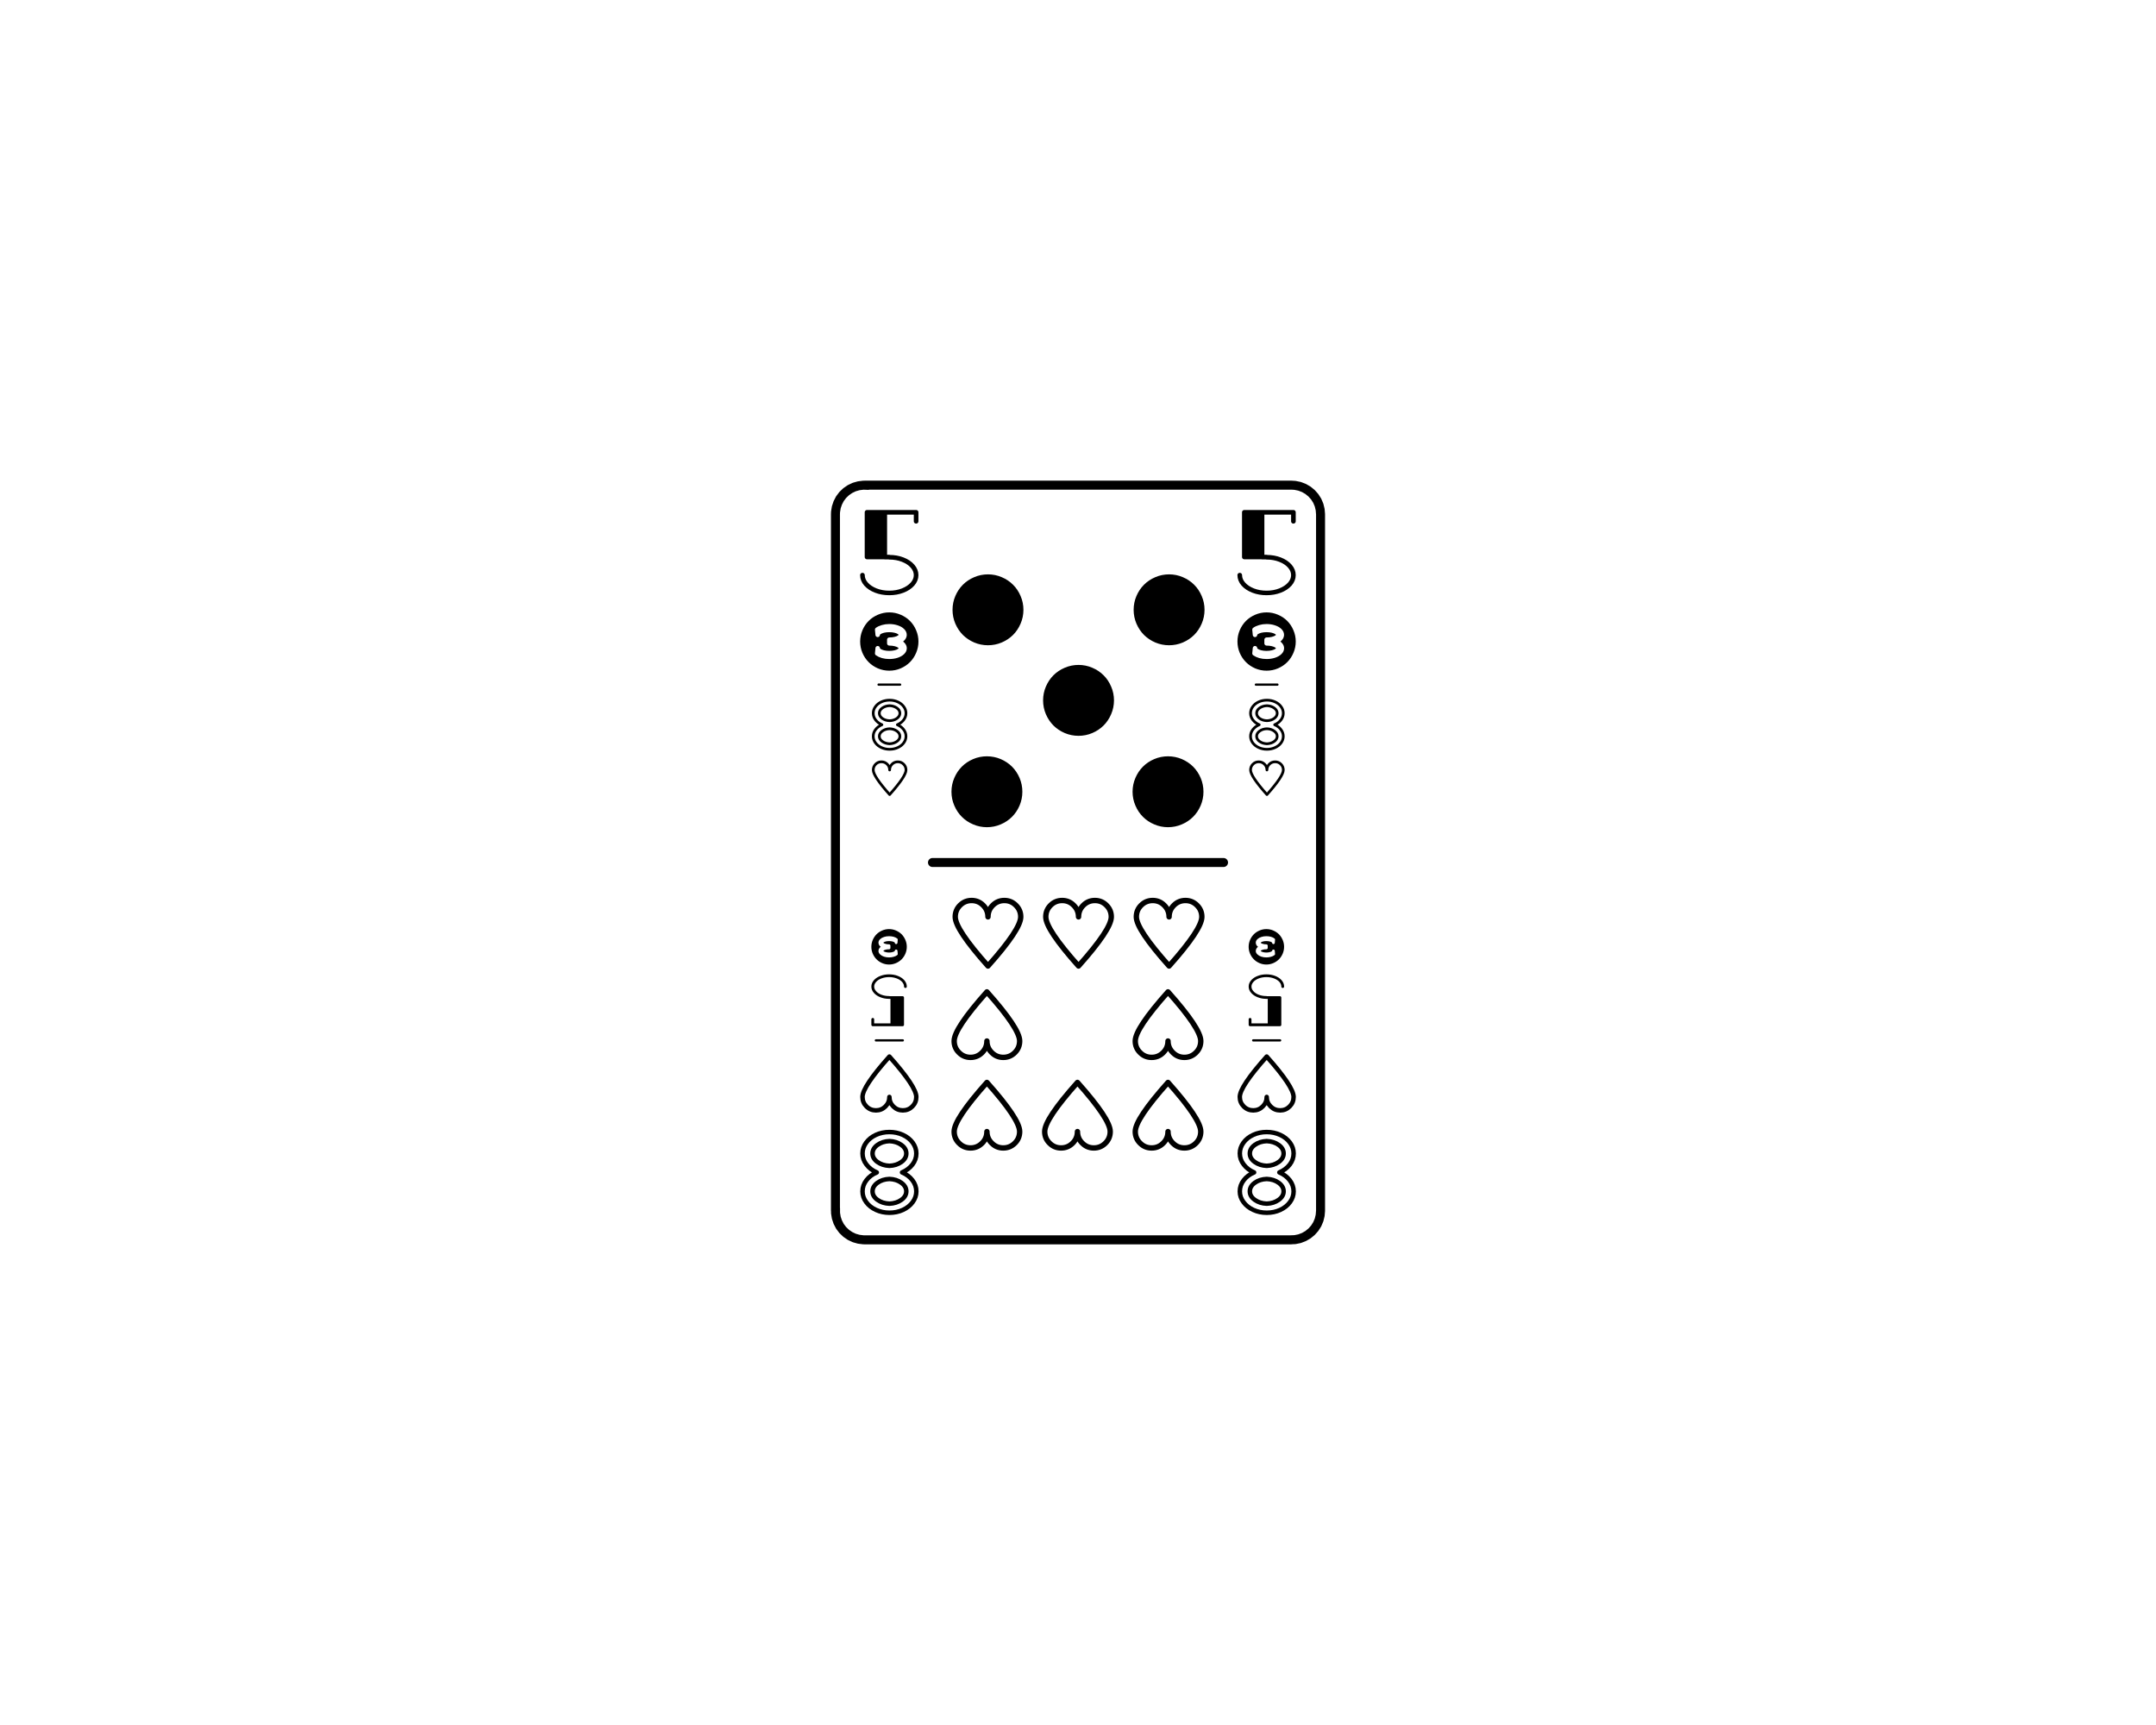
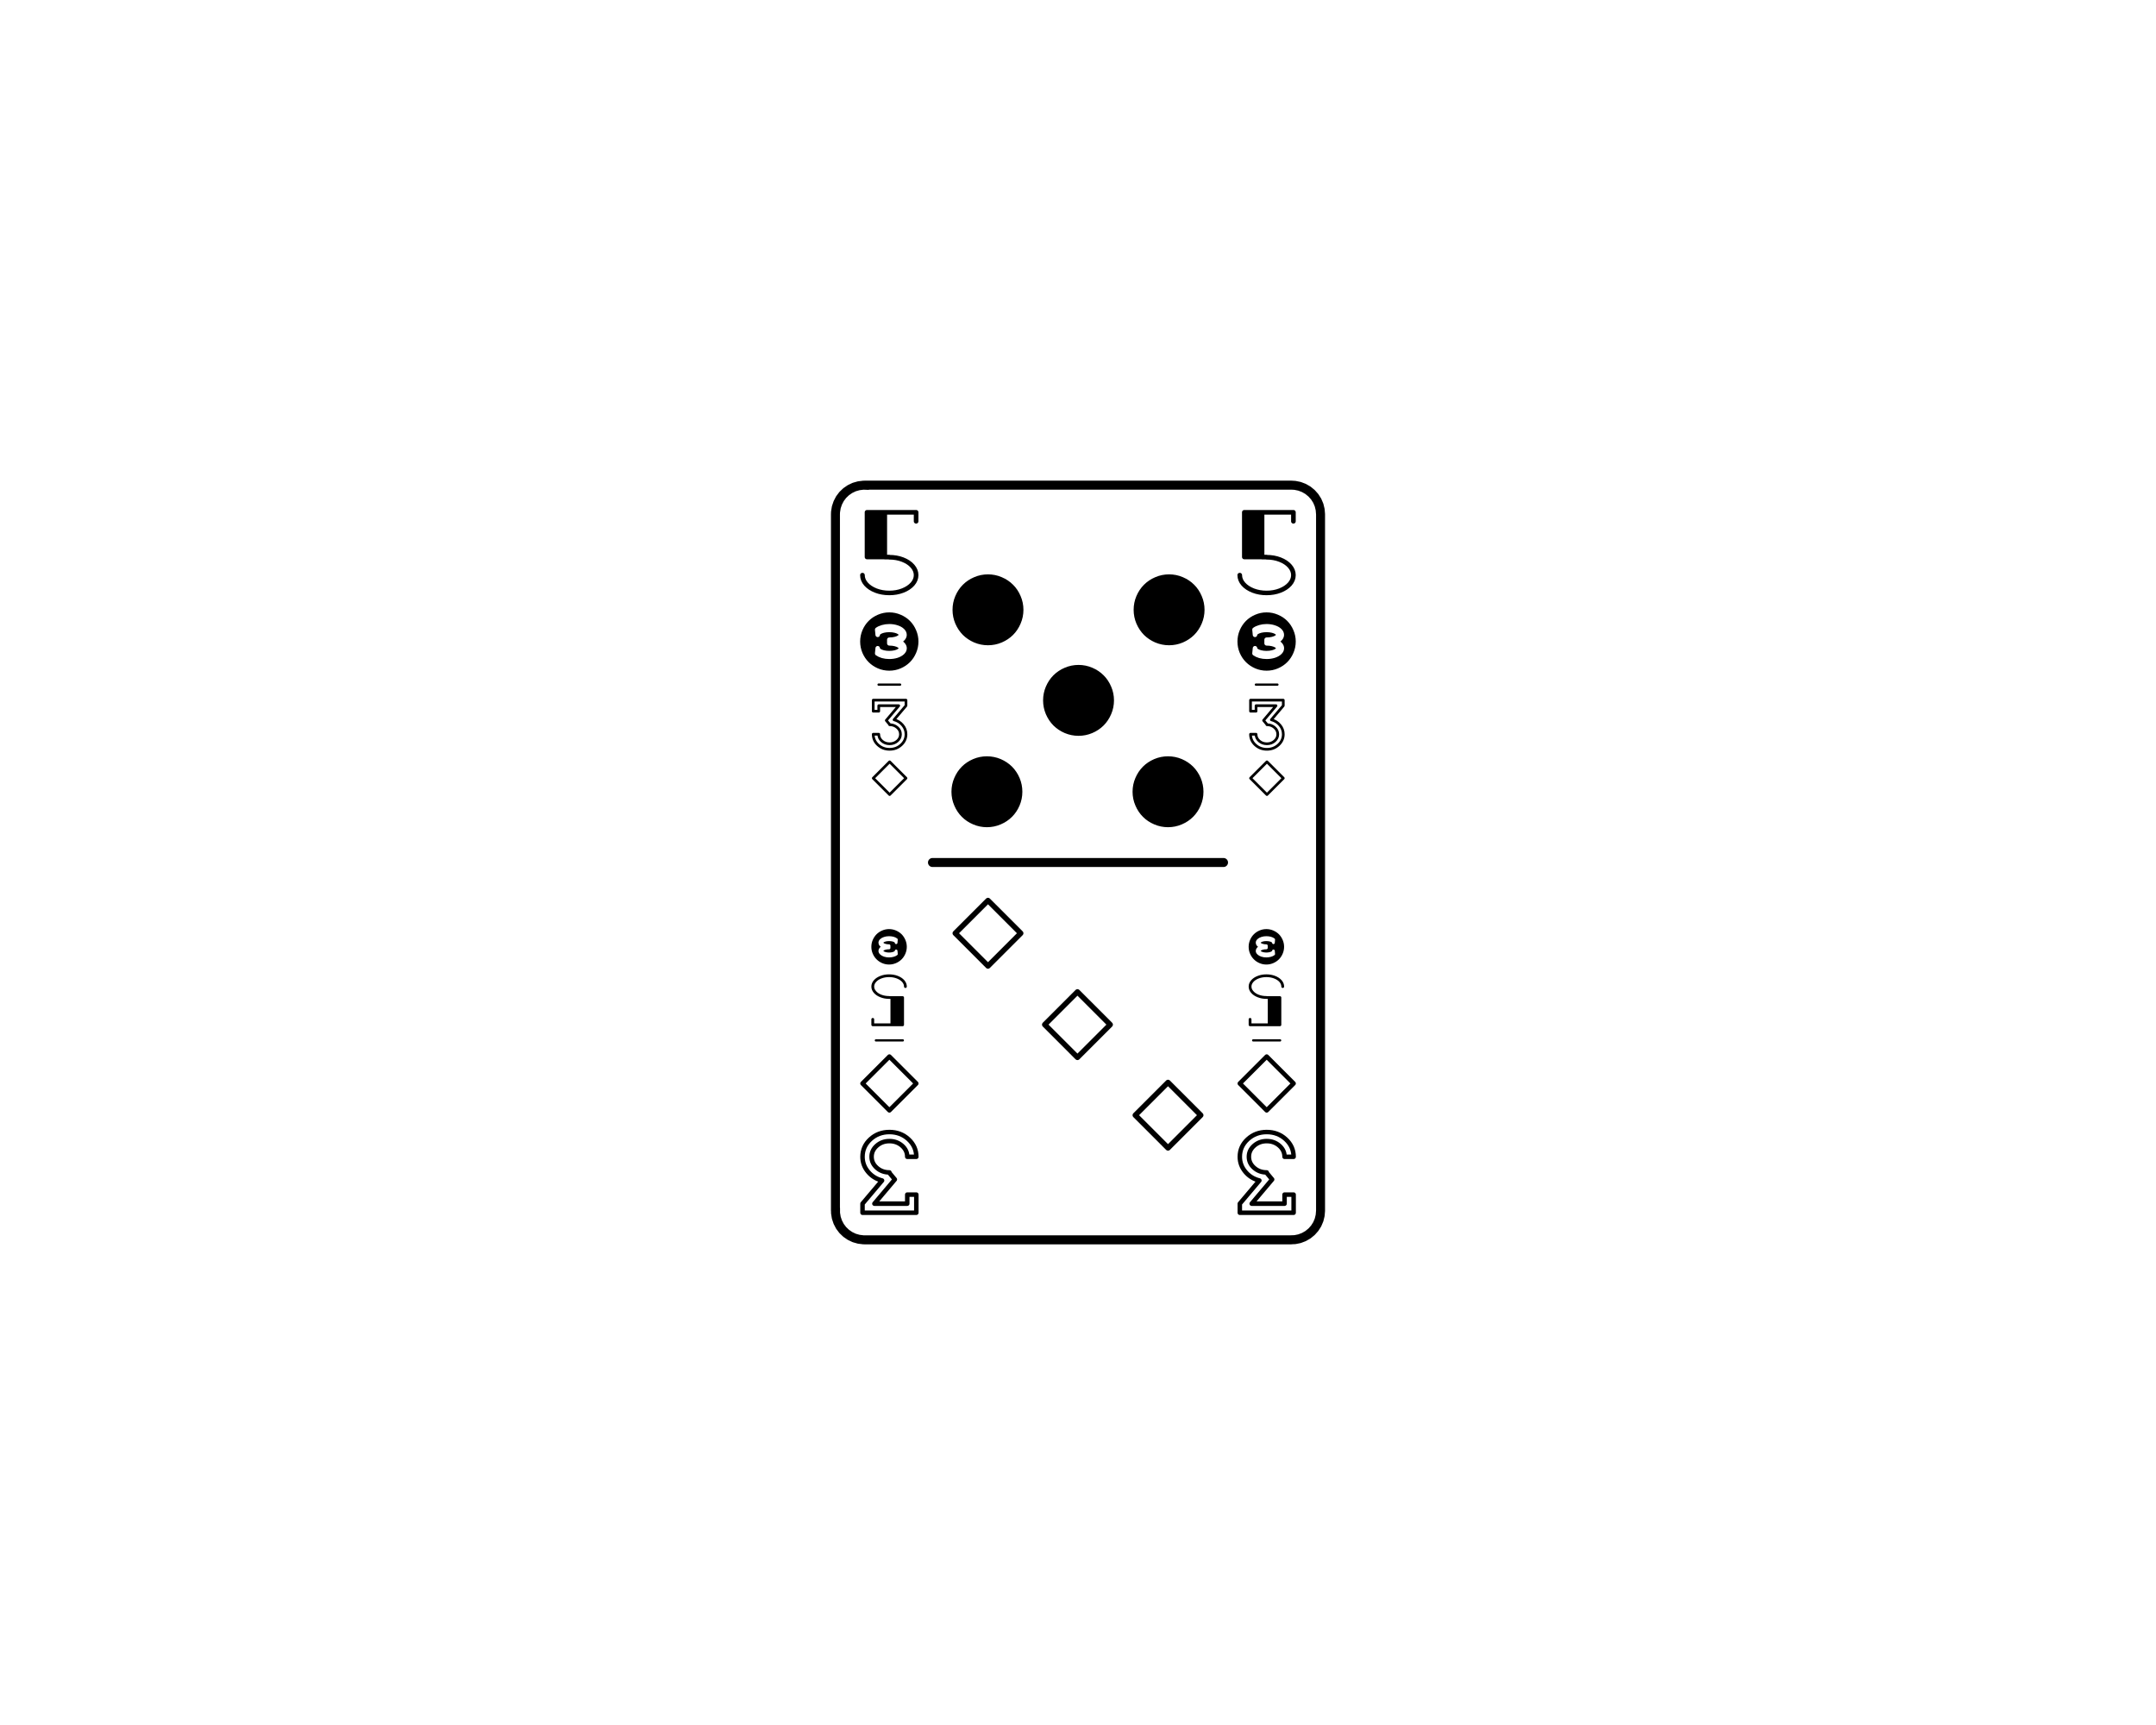
<svg xmlns="http://www.w3.org/2000/svg" width="720.00pt" height="576.00pt" viewBox="0 0 720.00 576.00">
  <g class="svglite">
    <defs>
      <style type="text/css">
    .svglite line, .svglite polyline, .svglite polygon, .svglite path, .svglite rect, .svglite circle {
      fill: none;
      stroke: #000000;
      stroke-linecap: round;
      stroke-linejoin: round;
      stroke-miterlimit: 10.00;
    }
    .svglite text {
      white-space: pre;
    }
    .svglite g.glyphgroup path {
      fill: inherit;
      stroke: none;
    }
  </style>
    </defs>
    <rect width="100%" height="100%" style="stroke: none; fill: #FFFFFF;" />
    <defs>
      <clipPath id="cpMC4wMHw3MjAuMDB8MC4wMHw1NzYuMDA=">
        <rect x="0.00" y="0.00" width="720.00" height="576.00" />
      </clipPath>
    </defs>
    <g clip-path="url(#cpMC4wMHw3MjAuMDB8MC4wMHw1NzYuMDA=)">
      <polygon points="288.72,414.00 431.28,414.00 430.89,413.99 432.45,413.93 433.98,413.62 435.45,413.06 436.80,412.28 438.01,411.29 439.05,410.12 439.89,408.80 440.50,407.36 440.87,405.84 441.00,404.28 441.00,404.28 441.00,171.72 441.00,171.72 440.87,170.16 440.50,168.64 439.89,167.20 439.05,165.88 438.01,164.71 436.80,163.72 435.45,162.94 433.98,162.38 432.45,162.07 431.28,162.00 288.72,162.00 289.89,162.07 288.33,162.01 286.78,162.20 285.27,162.63 283.86,163.30 282.57,164.19 281.44,165.27 280.50,166.52 279.78,167.91 279.28,169.39 279.03,170.94 279.00,171.72 279.00,404.28 279.03,403.50 279.03,405.06 279.28,406.61 279.78,408.09 280.50,409.48 281.44,410.73 282.57,411.81 283.86,412.70 285.27,413.37 286.78,413.80 288.33,413.99 " style="stroke-width: 0.75; stroke: none; fill: #FFFFFF;" />
      <polygon points="432.00,171.00 432.00,405.00 288.00,405.00 288.00,171.00 432.00,171.00 " style="stroke-width: 0.75; stroke: none; fill: #FFFFFF;" />
      <polygon points="432.00,171.00 432.00,405.00 288.00,405.00 288.00,171.00 432.00,171.00 " style="stroke-width: 0.75; stroke: none;" />
      <polyline points="408.60,288.00 311.40,288.00 " style="stroke-width: 3.00;" />
-       <path d="M 360.18 306.154 Q 360.18 303.888 361.773 302.294 Q 363.383 300.685 365.648 300.685 Q 367.914 300.685 369.508 302.294 Q 371.117 303.888 371.117 306.154 Q 371.117 310.31 360.18 322.56 Q 349.242 310.31 349.242 306.154 Q 349.242 303.888 350.836 302.294 Q 352.445 300.685 354.711 300.685 Q 356.977 300.685 358.57 302.294 Q 360.18 303.888 360.18 306.154 " style="fill-rule: nonzero; fill: #FFFFFF; stroke-width: 1.80;" />
-       <path d="M 390.42 306.154 Q 390.42 303.888 392.013 302.294 Q 393.623 300.685 395.888 300.685 Q 398.154 300.685 399.748 302.294 Q 401.357 303.888 401.357 306.154 Q 401.357 310.31 390.42 322.56 Q 379.482 310.31 379.482 306.154 Q 379.482 303.888 381.076 302.294 Q 382.685 300.685 384.951 300.685 Q 387.217 300.685 388.81 302.294 Q 390.42 303.888 390.42 306.154 " style="fill-rule: nonzero; fill: #FFFFFF; stroke-width: 1.80;" />
-       <path d="M 329.94 306.154 Q 329.94 303.888 331.533 302.294 Q 333.143 300.685 335.408 300.685 Q 337.674 300.685 339.268 302.294 Q 340.877 303.888 340.877 306.154 Q 340.877 310.31 329.94 322.56 Q 319.002 310.31 319.002 306.154 Q 319.002 303.888 320.596 302.294 Q 322.205 300.685 324.471 300.685 Q 326.737 300.685 328.33 302.294 Q 329.94 303.888 329.94 306.154 " style="fill-rule: nonzero; fill: #FFFFFF; stroke-width: 1.80;" />
-       <path d="M 390.06 347.606 Q 390.06 349.872 388.467 351.466 Q 386.857 353.075 384.592 353.075 Q 382.326 353.075 380.732 351.466 Q 379.123 349.872 379.123 347.606 Q 379.123 343.45 390.06 331.2 Q 400.998 343.45 400.998 347.606 Q 400.998 349.872 399.404 351.466 Q 397.795 353.075 395.529 353.075 Q 393.263 353.075 391.67 351.466 Q 390.06 349.872 390.06 347.606 " style="fill-rule: nonzero; fill: #FFFFFF; stroke-width: 1.80;" />
-       <path d="M 329.58 347.606 Q 329.58 349.872 327.987 351.466 Q 326.377 353.075 324.112 353.075 Q 321.846 353.075 320.252 351.466 Q 318.643 349.872 318.643 347.606 Q 318.643 343.45 329.58 331.2 Q 340.518 343.45 340.518 347.606 Q 340.518 349.872 338.924 351.466 Q 337.315 353.075 335.049 353.075 Q 332.783 353.075 331.19 351.466 Q 329.58 349.872 329.58 347.606 " style="fill-rule: nonzero; fill: #FFFFFF; stroke-width: 1.80;" />
-       <path d="M 390.06 377.846 Q 390.06 380.112 388.467 381.706 Q 386.857 383.315 384.592 383.315 Q 382.326 383.315 380.732 381.706 Q 379.123 380.112 379.123 377.846 Q 379.123 373.69 390.06 361.44 Q 400.998 373.69 400.998 377.846 Q 400.998 380.112 399.404 381.706 Q 397.795 383.315 395.529 383.315 Q 393.263 383.315 391.67 381.706 Q 390.06 380.112 390.06 377.846 " style="fill-rule: nonzero; fill: #FFFFFF; stroke-width: 1.80;" />
-       <path d="M 329.58 377.846 Q 329.58 380.112 327.987 381.706 Q 326.377 383.315 324.112 383.315 Q 321.846 383.315 320.252 381.706 Q 318.643 380.112 318.643 377.846 Q 318.643 373.69 329.58 361.44 Q 340.518 373.69 340.518 377.846 Q 340.518 380.112 338.924 381.706 Q 337.315 383.315 335.049 383.315 Q 332.783 383.315 331.19 381.706 Q 329.58 380.112 329.58 377.846 " style="fill-rule: nonzero; fill: #FFFFFF; stroke-width: 1.80;" />
-       <path d="M 359.82 377.846 Q 359.82 380.112 358.227 381.706 Q 356.617 383.315 354.352 383.315 Q 352.086 383.315 350.492 381.706 Q 348.883 380.112 348.883 377.846 Q 348.883 373.69 359.82 361.44 Q 370.758 373.69 370.758 377.846 Q 370.758 380.112 369.164 381.706 Q 367.555 383.315 365.289 383.315 Q 363.023 383.315 361.43 381.706 Q 359.82 380.112 359.82 377.846 " style="fill-rule: nonzero; fill: #FFFFFF; stroke-width: 1.80;" />
+       <path d="M 390.06 383.315 L 379.123 372.377 L 390.06 361.44 L 400.998 372.377 L 390.06 383.315 " style="fill-rule: nonzero; fill: #FFFFFF; stroke-width: 1.80;" />
+       <path d="M 359.82 353.075 L 348.883 342.137 L 359.82 331.2 L 370.758 342.137 L 359.82 353.075 " style="fill-rule: nonzero; fill: #FFFFFF; stroke-width: 1.80;" />
+       <path d="M 329.94 300.685 L 340.877 311.623 L 329.94 322.56 L 319.002 311.623 L 329.94 300.685 " style="fill-rule: nonzero; fill: #FFFFFF; stroke-width: 1.80;" />
      <path d="M 325.33 254.299 Q 327.346 253.44 329.58 253.44 Q 331.815 253.44 333.846 254.299 Q 335.862 255.174 337.33 256.627 Q 338.783 258.096 339.658 260.112 Q 340.518 262.143 340.518 264.377 Q 340.518 266.612 339.658 268.627 Q 338.783 270.659 337.33 272.112 Q 335.862 273.581 333.846 274.44 Q 331.815 275.315 329.58 275.315 Q 327.346 275.315 325.33 274.44 Q 323.299 273.581 321.846 272.112 Q 320.377 270.659 319.518 268.627 Q 318.643 266.612 318.643 264.377 Q 318.643 262.143 319.518 260.112 Q 320.377 258.096 321.846 256.627 Q 323.299 255.174 325.33 254.299 " style="fill-rule: nonzero; fill: #000000; stroke-width: 1.80;" />
      <path d="M 385.81 254.299 Q 387.826 253.44 390.06 253.44 Q 392.295 253.44 394.326 254.299 Q 396.342 255.174 397.81 256.627 Q 399.263 258.096 400.138 260.112 Q 400.998 262.143 400.998 264.377 Q 400.998 266.612 400.138 268.627 Q 399.263 270.659 397.81 272.112 Q 396.342 273.581 394.326 274.44 Q 392.295 275.315 390.06 275.315 Q 387.826 275.315 385.81 274.44 Q 383.779 273.581 382.326 272.112 Q 380.857 270.659 379.998 268.627 Q 379.123 266.612 379.123 264.377 Q 379.123 262.143 379.998 260.112 Q 380.857 258.096 382.326 256.627 Q 383.779 255.174 385.81 254.299 " style="fill-rule: nonzero; fill: #000000; stroke-width: 1.80;" />
      <path d="M 334.19 213.701 Q 332.174 214.56 329.94 214.56 Q 327.705 214.56 325.674 213.701 Q 323.658 212.826 322.19 211.373 Q 320.737 209.904 319.862 207.888 Q 319.002 205.857 319.002 203.623 Q 319.002 201.388 319.862 199.373 Q 320.737 197.341 322.19 195.888 Q 323.658 194.419 325.674 193.56 Q 327.705 192.685 329.94 192.685 Q 332.174 192.685 334.19 193.56 Q 336.221 194.419 337.674 195.888 Q 339.143 197.341 340.002 199.373 Q 340.877 201.388 340.877 203.623 Q 340.877 205.857 340.002 207.888 Q 339.143 209.904 337.674 211.373 Q 336.221 212.826 334.19 213.701 " style="fill-rule: nonzero; fill: #000000; stroke-width: 1.80;" />
      <path d="M 394.67 213.701 Q 392.654 214.56 390.42 214.56 Q 388.185 214.56 386.154 213.701 Q 384.138 212.826 382.67 211.373 Q 381.217 209.904 380.342 207.888 Q 379.482 205.857 379.482 203.623 Q 379.482 201.388 380.342 199.373 Q 381.217 197.341 382.67 195.888 Q 384.138 194.419 386.154 193.56 Q 388.185 192.685 390.42 192.685 Q 392.654 192.685 394.67 193.56 Q 396.701 194.419 398.154 195.888 Q 399.623 197.341 400.482 199.373 Q 401.357 201.388 401.357 203.623 Q 401.357 205.857 400.482 207.888 Q 399.623 209.904 398.154 211.373 Q 396.701 212.826 394.67 213.701 " style="fill-rule: nonzero; fill: #000000; stroke-width: 1.80;" />
      <path d="M 364.43 243.941 Q 362.414 244.8 360.18 244.8 Q 357.945 244.8 355.914 243.941 Q 353.898 243.066 352.43 241.613 Q 350.977 240.144 350.102 238.128 Q 349.242 236.097 349.242 233.863 Q 349.242 231.628 350.102 229.613 Q 350.977 227.581 352.43 226.128 Q 353.898 224.659 355.914 223.8 Q 357.945 222.925 360.18 222.925 Q 362.414 222.925 364.43 223.8 Q 366.461 224.659 367.914 226.128 Q 369.383 227.581 370.242 229.613 Q 371.117 231.628 371.117 233.863 Q 371.117 236.097 370.242 238.128 Q 369.383 240.144 367.914 241.613 Q 366.461 243.066 364.43 243.941 " style="fill-rule: nonzero; fill: #000000; stroke-width: 1.80;" />
-       <path d="M 423.016 366.284 Q 423.016 368.144 421.703 369.456 Q 420.391 370.769 418.531 370.769 Q 416.656 370.769 415.344 369.456 Q 414.031 368.144 414.031 366.284 Q 414.031 362.863 423.016 352.8 Q 432 362.863 432 366.284 Q 432 368.144 430.688 369.456 Q 429.375 370.769 427.516 370.769 Q 425.641 370.769 424.328 369.456 Q 423.016 368.144 423.016 366.284 " style="fill-rule: nonzero; fill: #FFFFFF; stroke-width: 1.50;" />
-       <path d="M 423.023 381.031 Q 420.664 381.125 419.023 382.312 Q 417.383 383.5 417.383 385.156 Q 417.383 386.812 419.023 388 Q 420.664 389.188 423.023 389.281 Q 425.383 389.188 427.023 388 Q 428.664 386.812 428.664 385.156 Q 428.664 383.5 427.023 382.312 Q 425.383 381.125 423.023 381.031 Z M 423.023 393.672 Q 420.664 393.766 419.023 394.953 Q 417.383 396.156 417.383 397.797 Q 417.383 399.453 419.023 400.641 Q 420.664 401.828 423.023 401.922 Q 425.383 401.828 427.023 400.641 Q 428.664 399.453 428.664 397.797 Q 428.664 396.156 427.023 394.953 Q 425.383 393.766 423.023 393.672 Z M 427.242 391.484 Q 429.398 392.391 430.711 394.094 Q 432.008 395.797 432.008 397.812 Q 432.008 399.75 430.805 401.391 Q 429.602 403.047 427.539 404 Q 425.477 404.953 423.039 404.953 Q 420.602 404.953 418.539 404 Q 416.461 403.047 415.258 401.391 Q 414.039 399.75 414.039 397.812 Q 414.039 395.766 415.352 394.078 Q 416.648 392.391 418.805 391.484 Q 416.648 390.562 415.352 388.859 Q 414.039 387.172 414.039 385.141 Q 414.039 383.219 415.242 381.562 Q 416.445 379.906 418.508 378.953 Q 420.57 378 423.008 378 Q 425.445 378 427.523 378.953 Q 429.586 379.906 430.805 381.562 Q 432.008 383.219 432.008 385.141 Q 432.008 387.188 430.711 388.875 Q 429.398 390.562 427.242 391.484 " style="fill-rule: nonzero; fill: #FFFFFF; stroke-width: 1.50;" />
+       <path d="M 423.016 370.769 L 414.031 361.784 L 423.016 352.8 L 432 361.784 L 423.016 370.769 " style="fill-rule: nonzero; fill: #FFFFFF; stroke-width: 1.50;" />
+       <path d="M 432.008 398.891 L 432.008 404.953 L 428.977 404.953 L 414.039 404.953 L 414.039 401.922 L 420.57 394.188 Q 417.695 393.453 415.867 391.25 Q 414.039 389.047 414.039 386.266 Q 414.039 382.828 416.664 380.406 Q 419.289 378 423.023 378 Q 426.758 378 429.383 380.406 Q 432.008 382.828 432.008 386.266 L 428.977 386.266 Q 428.977 386.266 428.977 386.25 Q 428.977 384.094 427.242 382.562 Q 425.492 381.031 423.023 381.031 Q 420.555 381.031 418.82 382.562 Q 417.07 384.094 417.07 386.25 Q 417.07 388.422 418.82 389.953 Q 420.555 391.484 423.023 391.484 L 423.023 391.656 L 424.836 393.828 L 418.008 401.922 L 428.977 401.922 L 428.977 398.891 L 432.008 398.891 " style="fill-rule: nonzero; fill: #FFFFFF; stroke-width: 1.50;" />
      <polyline points="427.50,347.40 418.50,347.40 " style="stroke-width: 0.75;" />
      <path d="M 421 316.152 Q 420.438 316.387 420.125 316.746 Q 419.812 317.105 419.812 317.512 Q 419.812 317.98 420.234 318.371 Q 420.641 318.777 421.359 319.012 Q 422.062 319.246 422.906 319.246 Q 423.641 319.246 424.297 319.059 Q 424.938 318.887 425.359 318.559 L 425.266 317.512 Q 425.266 317.793 424.953 318.012 Q 424.641 318.246 424.094 318.371 Q 423.547 318.512 422.906 318.512 Q 422.266 318.512 421.734 318.371 Q 421.188 318.246 420.875 318.012 Q 420.547 317.793 420.547 317.512 Q 420.547 317.246 420.875 317.012 Q 421.188 316.793 421.734 316.652 Q 422.266 316.527 422.906 316.527 L 422.906 315.777 Q 422.266 315.777 421.734 315.637 Q 421.188 315.512 420.875 315.277 Q 420.547 315.059 420.547 314.777 Q 420.547 314.512 420.875 314.277 Q 421.188 314.059 421.734 313.918 Q 422.266 313.793 422.906 313.793 Q 423.547 313.793 424.094 313.918 Q 424.641 314.059 424.953 314.277 Q 425.266 314.512 425.266 314.793 L 425.359 313.746 Q 424.938 313.418 424.297 313.23 Q 423.641 313.059 422.906 313.059 Q 422.062 313.059 421.359 313.293 Q 420.641 313.527 420.234 313.918 Q 419.812 314.324 419.812 314.793 Q 419.812 315.199 420.125 315.559 Q 420.438 315.918 421 316.152 Z M 420.781 311.121 Q 421.797 310.684 422.906 310.684 Q 424.016 310.684 425.031 311.121 Q 426.047 311.559 426.781 312.277 Q 427.5 313.012 427.938 314.027 Q 428.375 315.043 428.375 316.152 Q 428.375 317.262 427.938 318.277 Q 427.5 319.293 426.781 320.012 Q 426.047 320.746 425.031 321.184 Q 424.016 321.621 422.906 321.621 Q 421.797 321.621 420.781 321.184 Q 419.766 320.746 419.047 320.012 Q 418.312 319.293 417.875 318.277 Q 417.438 317.262 417.438 316.152 Q 417.438 315.043 417.875 314.027 Q 418.312 313.012 419.047 312.277 Q 419.766 311.559 420.781 311.121 " style="fill-rule: nonzero; fill: #000000; stroke-width: 0.90;" />
      <path d="M 421 316.152 Q 420.438 315.918 420.125 315.559 Q 419.812 315.199 419.812 314.793 Q 419.812 314.324 420.234 313.918 Q 420.641 313.527 421.359 313.293 Q 422.062 313.059 422.906 313.059 Q 423.641 313.059 424.297 313.23 Q 424.938 313.418 425.359 313.746 L 425.266 314.793 Q 425.266 314.512 424.953 314.277 Q 424.641 314.059 424.094 313.918 Q 423.547 313.793 422.906 313.793 Q 422.266 313.793 421.734 313.918 Q 421.188 314.059 420.875 314.277 Q 420.547 314.512 420.547 314.777 Q 420.547 315.059 420.875 315.277 Q 421.188 315.512 421.734 315.637 Q 422.266 315.777 422.906 315.777 L 422.906 316.527 Q 422.266 316.527 421.734 316.652 Q 421.188 316.793 420.875 317.012 Q 420.547 317.246 420.547 317.512 Q 420.547 317.793 420.875 318.012 Q 421.188 318.246 421.734 318.371 Q 422.266 318.512 422.906 318.512 Q 423.547 318.512 424.094 318.371 Q 424.641 318.246 424.953 318.012 Q 425.266 317.793 425.266 317.512 L 425.359 318.559 Q 424.938 318.887 424.297 319.059 Q 423.641 319.246 422.906 319.246 Q 422.062 319.246 421.359 319.012 Q 420.641 318.777 420.234 318.371 Q 419.812 317.98 419.812 317.512 Q 419.812 317.105 420.125 316.746 Q 420.438 316.387 421 316.152 " style="fill-rule: nonzero; fill: #FFFFFF; stroke-width: 0.90; stroke: #FFFFFF;" />
      <path d="M 422.914 333.081 Q 421.43 333.081 420.18 332.581 Q 418.914 332.097 418.18 331.253 Q 417.445 330.425 417.445 329.425 Q 417.445 328.441 418.18 327.597 Q 418.914 326.769 420.18 326.284 Q 421.43 325.8 422.914 325.8 Q 424.398 325.8 425.664 326.284 Q 426.914 326.769 427.648 327.597 Q 428.383 328.441 428.383 329.441 L 428.352 329.441 Q 428.352 328.456 427.633 327.613 Q 426.898 326.784 425.648 326.3 Q 424.383 325.816 422.914 325.816 Q 421.43 325.816 420.18 326.3 Q 418.93 326.784 418.211 327.613 Q 417.477 328.456 417.477 329.425 Q 417.477 330.409 418.211 331.238 Q 418.93 332.081 420.18 332.566 Q 421.43 333.05 422.914 333.05 L 422.914 333.081 Z M 422.914 333.081 L 423.82 333.081 L 423.82 333.097 L 422.914 333.097 L 422.914 333.081 Z M 423.82 333.097 L 427.445 333.097 L 427.445 342.175 L 427.445 342.206 L 417.477 342.206 L 417.445 342.206 L 417.445 340.363 L 417.477 340.363 L 417.477 342.175 L 423.82 342.175 L 423.82 333.097 " style="fill-rule: nonzero; fill: #000000; stroke-width: 0.90;" />
-       <path d="M 297.016 366.284 Q 297.016 368.144 295.703 369.456 Q 294.391 370.769 292.531 370.769 Q 290.656 370.769 289.344 369.456 Q 288.031 368.144 288.031 366.284 Q 288.031 362.863 297.016 352.8 Q 306 362.863 306 366.284 Q 306 368.144 304.688 369.456 Q 303.375 370.769 301.516 370.769 Q 299.641 370.769 298.328 369.456 Q 297.016 368.144 297.016 366.284 " style="fill-rule: nonzero; fill: #FFFFFF; stroke-width: 1.50;" />
-       <path d="M 297.023 381.031 Q 294.664 381.125 293.023 382.312 Q 291.383 383.5 291.383 385.156 Q 291.383 386.812 293.023 388 Q 294.664 389.188 297.023 389.281 Q 299.383 389.188 301.023 388 Q 302.664 386.812 302.664 385.156 Q 302.664 383.5 301.023 382.312 Q 299.383 381.125 297.023 381.031 Z M 297.023 393.672 Q 294.664 393.766 293.023 394.953 Q 291.383 396.156 291.383 397.797 Q 291.383 399.453 293.023 400.641 Q 294.664 401.828 297.023 401.922 Q 299.383 401.828 301.023 400.641 Q 302.664 399.453 302.664 397.797 Q 302.664 396.156 301.023 394.953 Q 299.383 393.766 297.023 393.672 Z M 301.242 391.484 Q 303.398 392.391 304.711 394.094 Q 306.008 395.797 306.008 397.812 Q 306.008 399.75 304.805 401.391 Q 303.602 403.047 301.539 404 Q 299.477 404.953 297.039 404.953 Q 294.602 404.953 292.539 404 Q 290.461 403.047 289.258 401.391 Q 288.039 399.75 288.039 397.812 Q 288.039 395.766 289.352 394.078 Q 290.648 392.391 292.805 391.484 Q 290.648 390.562 289.352 388.859 Q 288.039 387.172 288.039 385.141 Q 288.039 383.219 289.242 381.562 Q 290.445 379.906 292.508 378.953 Q 294.57 378 297.008 378 Q 299.445 378 301.523 378.953 Q 303.586 379.906 304.805 381.562 Q 306.008 383.219 306.008 385.141 Q 306.008 387.188 304.711 388.875 Q 303.398 390.562 301.242 391.484 " style="fill-rule: nonzero; fill: #FFFFFF; stroke-width: 1.50;" />
+       <path d="M 297.016 370.769 L 288.031 361.784 L 297.016 352.8 L 306 361.784 L 297.016 370.769 " style="fill-rule: nonzero; fill: #FFFFFF; stroke-width: 1.50;" />
+       <path d="M 306.008 398.891 L 306.008 404.953 L 302.977 404.953 L 288.039 404.953 L 288.039 401.922 L 294.57 394.188 Q 291.695 393.453 289.867 391.25 Q 288.039 389.047 288.039 386.266 Q 288.039 382.828 290.664 380.406 Q 293.289 378 297.023 378 Q 300.758 378 303.383 380.406 Q 306.008 382.828 306.008 386.266 L 302.977 386.266 Q 302.977 386.266 302.977 386.25 Q 302.977 384.094 301.242 382.562 Q 299.492 381.031 297.023 381.031 Q 294.555 381.031 292.82 382.562 Q 291.07 384.094 291.07 386.25 Q 291.07 388.422 292.82 389.953 Q 294.555 391.484 297.023 391.484 L 297.023 391.656 L 298.836 393.828 L 292.008 401.922 L 302.977 401.922 L 302.977 398.891 L 306.008 398.891 " style="fill-rule: nonzero; fill: #FFFFFF; stroke-width: 1.50;" />
      <polyline points="301.50,347.40 292.50,347.40 " style="stroke-width: 0.75;" />
      <path d="M 295 316.152 Q 294.438 316.387 294.125 316.746 Q 293.812 317.105 293.812 317.512 Q 293.812 317.98 294.234 318.371 Q 294.641 318.777 295.359 319.012 Q 296.062 319.246 296.906 319.246 Q 297.641 319.246 298.297 319.059 Q 298.938 318.887 299.359 318.559 L 299.266 317.512 Q 299.266 317.793 298.953 318.012 Q 298.641 318.246 298.094 318.371 Q 297.547 318.512 296.906 318.512 Q 296.266 318.512 295.734 318.371 Q 295.188 318.246 294.875 318.012 Q 294.547 317.793 294.547 317.512 Q 294.547 317.246 294.875 317.012 Q 295.188 316.793 295.734 316.652 Q 296.266 316.527 296.906 316.527 L 296.906 315.777 Q 296.266 315.777 295.734 315.637 Q 295.188 315.512 294.875 315.277 Q 294.547 315.059 294.547 314.777 Q 294.547 314.512 294.875 314.277 Q 295.188 314.059 295.734 313.918 Q 296.266 313.793 296.906 313.793 Q 297.547 313.793 298.094 313.918 Q 298.641 314.059 298.953 314.277 Q 299.266 314.512 299.266 314.793 L 299.359 313.746 Q 298.938 313.418 298.297 313.23 Q 297.641 313.059 296.906 313.059 Q 296.062 313.059 295.359 313.293 Q 294.641 313.527 294.234 313.918 Q 293.812 314.324 293.812 314.793 Q 293.812 315.199 294.125 315.559 Q 294.438 315.918 295 316.152 Z M 294.781 311.121 Q 295.797 310.684 296.906 310.684 Q 298.016 310.684 299.031 311.121 Q 300.047 311.559 300.781 312.277 Q 301.5 313.012 301.938 314.027 Q 302.375 315.043 302.375 316.152 Q 302.375 317.262 301.938 318.277 Q 301.5 319.293 300.781 320.012 Q 300.047 320.746 299.031 321.184 Q 298.016 321.621 296.906 321.621 Q 295.797 321.621 294.781 321.184 Q 293.766 320.746 293.047 320.012 Q 292.312 319.293 291.875 318.277 Q 291.438 317.262 291.438 316.152 Q 291.438 315.043 291.875 314.027 Q 292.312 313.012 293.047 312.277 Q 293.766 311.559 294.781 311.121 " style="fill-rule: nonzero; fill: #000000; stroke-width: 0.90;" />
      <path d="M 295 316.152 Q 294.438 315.918 294.125 315.559 Q 293.812 315.199 293.812 314.793 Q 293.812 314.324 294.234 313.918 Q 294.641 313.527 295.359 313.293 Q 296.062 313.059 296.906 313.059 Q 297.641 313.059 298.297 313.23 Q 298.938 313.418 299.359 313.746 L 299.266 314.793 Q 299.266 314.512 298.953 314.277 Q 298.641 314.059 298.094 313.918 Q 297.547 313.793 296.906 313.793 Q 296.266 313.793 295.734 313.918 Q 295.188 314.059 294.875 314.277 Q 294.547 314.512 294.547 314.777 Q 294.547 315.059 294.875 315.277 Q 295.188 315.512 295.734 315.637 Q 296.266 315.777 296.906 315.777 L 296.906 316.527 Q 296.266 316.527 295.734 316.652 Q 295.188 316.793 294.875 317.012 Q 294.547 317.246 294.547 317.512 Q 294.547 317.793 294.875 318.012 Q 295.188 318.246 295.734 318.371 Q 296.266 318.512 296.906 318.512 Q 297.547 318.512 298.094 318.371 Q 298.641 318.246 298.953 318.012 Q 299.266 317.793 299.266 317.512 L 299.359 318.559 Q 298.938 318.887 298.297 319.059 Q 297.641 319.246 296.906 319.246 Q 296.062 319.246 295.359 319.012 Q 294.641 318.777 294.234 318.371 Q 293.812 317.98 293.812 317.512 Q 293.812 317.105 294.125 316.746 Q 294.438 316.387 295 316.152 " style="fill-rule: nonzero; fill: #FFFFFF; stroke-width: 0.90; stroke: #FFFFFF;" />
      <path d="M 296.914 333.081 Q 295.43 333.081 294.18 332.581 Q 292.914 332.097 292.18 331.253 Q 291.445 330.425 291.445 329.425 Q 291.445 328.441 292.18 327.597 Q 292.914 326.769 294.18 326.284 Q 295.43 325.8 296.914 325.8 Q 298.398 325.8 299.664 326.284 Q 300.914 326.769 301.648 327.597 Q 302.383 328.441 302.383 329.441 L 302.352 329.441 Q 302.352 328.456 301.633 327.613 Q 300.898 326.784 299.648 326.3 Q 298.383 325.816 296.914 325.816 Q 295.43 325.816 294.18 326.3 Q 292.93 326.784 292.211 327.613 Q 291.477 328.456 291.477 329.425 Q 291.477 330.409 292.211 331.238 Q 292.93 332.081 294.18 332.566 Q 295.43 333.05 296.914 333.05 L 296.914 333.081 Z M 296.914 333.081 L 297.82 333.081 L 297.82 333.097 L 296.914 333.097 L 296.914 333.081 Z M 297.82 333.097 L 301.445 333.097 L 301.445 342.175 L 301.445 342.206 L 291.477 342.206 L 291.445 342.206 L 291.445 340.363 L 291.477 340.363 L 291.477 342.175 L 297.82 342.175 L 297.82 333.097 " style="fill-rule: nonzero; fill: #000000; stroke-width: 0.90;" />
      <path d="M 300.125 214.216 Q 301.031 213.825 301.547 213.231 Q 302.062 212.637 302.062 211.981 Q 302.062 211.2 301.375 210.544 Q 300.703 209.887 299.531 209.512 Q 298.359 209.122 296.984 209.122 Q 295.766 209.122 294.703 209.434 Q 293.656 209.731 292.938 210.247 L 293.109 211.981 Q 293.109 211.528 293.625 211.153 Q 294.141 210.778 295.031 210.559 Q 295.922 210.341 296.969 210.341 Q 298.031 210.341 298.922 210.559 Q 299.812 210.778 300.328 211.153 Q 300.844 211.528 300.844 211.981 Q 300.844 212.419 300.328 212.794 Q 299.812 213.169 298.922 213.387 Q 298.031 213.606 296.984 213.606 L 296.984 214.825 Q 298.031 214.825 298.922 215.044 Q 299.812 215.262 300.328 215.637 Q 300.844 216.012 300.844 216.466 Q 300.844 216.903 300.328 217.278 Q 299.812 217.653 298.922 217.872 Q 298.031 218.091 296.969 218.091 Q 295.922 218.091 295.031 217.872 Q 294.141 217.653 293.625 217.278 Q 293.109 216.903 293.109 216.45 L 292.938 218.184 Q 293.656 218.7 294.703 219.012 Q 295.766 219.309 296.984 219.309 Q 298.359 219.309 299.531 218.934 Q 300.703 218.544 301.391 217.887 Q 302.078 217.231 302.078 216.45 Q 302.078 215.794 301.547 215.2 Q 301.031 214.606 300.125 214.216 Z M 300.469 222.497 Q 298.812 223.2 296.984 223.2 Q 295.156 223.2 293.484 222.497 Q 291.828 221.778 290.625 220.575 Q 289.422 219.372 288.703 217.716 Q 288 216.044 288 214.216 Q 288 212.387 288.703 210.731 Q 289.422 209.059 290.625 207.856 Q 291.828 206.653 293.484 205.95 Q 295.156 205.231 296.984 205.231 Q 298.812 205.231 300.469 205.95 Q 302.141 206.653 303.344 207.856 Q 304.547 209.059 305.25 210.731 Q 305.969 212.387 305.969 214.216 Q 305.969 216.044 305.25 217.716 Q 304.547 219.372 303.344 220.575 Q 302.141 221.778 300.469 222.497 " style="fill-rule: nonzero; fill: #000000; stroke-width: 1.50;" />
      <path d="M 300.125 214.216 Q 301.031 214.606 301.547 215.2 Q 302.078 215.794 302.078 216.45 Q 302.078 217.231 301.391 217.887 Q 300.703 218.544 299.531 218.934 Q 298.359 219.309 296.984 219.309 Q 295.766 219.309 294.703 219.012 Q 293.656 218.7 292.938 218.184 L 293.109 216.45 Q 293.109 216.903 293.625 217.278 Q 294.141 217.653 295.031 217.872 Q 295.922 218.091 296.969 218.091 Q 298.031 218.091 298.922 217.872 Q 299.812 217.653 300.328 217.278 Q 300.844 216.903 300.844 216.466 Q 300.844 216.012 300.328 215.637 Q 299.812 215.262 298.922 215.044 Q 298.031 214.825 296.984 214.825 L 296.984 213.606 Q 298.031 213.606 298.922 213.387 Q 299.812 213.169 300.328 212.794 Q 300.844 212.419 300.844 211.981 Q 300.844 211.528 300.328 211.153 Q 299.812 210.778 298.922 210.559 Q 298.031 210.341 296.969 210.341 Q 295.922 210.341 295.031 210.559 Q 294.141 210.778 293.625 211.153 Q 293.109 211.528 293.109 211.981 L 292.938 210.247 Q 293.656 209.731 294.703 209.434 Q 295.766 209.122 296.984 209.122 Q 298.359 209.122 299.531 209.512 Q 300.703 209.887 301.375 210.544 Q 302.062 211.2 302.062 211.981 Q 302.062 212.637 301.547 213.231 Q 301.031 213.825 300.125 214.216 " style="fill-rule: nonzero; fill: #FFFFFF; stroke-width: 1.50; stroke: #FFFFFF;" />
      <path d="M 296.977 186.047 Q 299.43 186.047 301.492 186.844 Q 303.555 187.641 304.758 189.031 Q 305.961 190.406 305.961 192.047 Q 305.961 193.672 304.758 195.047 Q 303.555 196.406 301.492 197.203 Q 299.43 198 296.977 198 Q 294.523 198 292.461 197.203 Q 290.398 196.406 289.195 195.047 Q 287.992 193.672 287.992 192.031 L 288.039 192.031 Q 288.039 193.641 289.242 195.016 Q 290.445 196.375 292.492 197.188 Q 294.555 197.984 296.977 197.984 Q 299.398 197.984 301.445 197.188 Q 303.508 196.375 304.711 195.016 Q 305.914 193.641 305.914 192.047 Q 305.914 190.438 304.711 189.062 Q 303.508 187.688 301.445 186.891 Q 299.398 186.094 296.977 186.094 L 296.977 186.047 Z M 296.977 186.047 L 295.492 186.047 L 295.492 186 L 296.977 186 L 296.977 186.047 Z M 295.492 186 L 289.523 186 L 289.523 171.094 L 289.523 171.047 L 305.914 171.047 L 305.961 171.047 L 305.961 174.078 L 305.914 174.078 L 305.914 171.094 L 295.492 171.094 L 295.492 186 " style="fill-rule: nonzero; fill: #000000; stroke-width: 1.50;" />
      <polyline points="293.40,228.60 300.60,228.60 " style="stroke-width: 0.75;" />
-       <path d="M 297.094 257.113 Q 297.094 255.973 297.891 255.176 Q 298.688 254.379 299.828 254.379 Q 300.969 254.379 301.766 255.176 Q 302.562 255.973 302.562 257.113 Q 302.562 259.191 297.094 265.316 Q 291.625 259.191 291.625 257.113 Q 291.625 255.973 292.422 255.176 Q 293.219 254.379 294.359 254.379 Q 295.5 254.379 296.297 255.176 Q 297.094 255.973 297.094 257.113 " style="fill-rule: nonzero; fill: #FFFFFF; stroke-width: 0.90;" />
-       <path d="M 297.086 248.356 Q 298.523 248.294 299.523 247.575 Q 300.523 246.856 300.523 245.856 Q 300.523 244.841 299.523 244.122 Q 298.523 243.387 297.086 243.341 Q 295.648 243.387 294.648 244.122 Q 293.648 244.841 293.648 245.856 Q 293.648 246.856 294.648 247.575 Q 295.648 248.294 297.086 248.356 Z M 297.086 240.653 Q 298.523 240.606 299.523 239.887 Q 300.523 239.153 300.523 238.153 Q 300.523 237.137 299.523 236.419 Q 298.523 235.7 297.086 235.637 Q 295.648 235.7 294.648 236.419 Q 293.648 237.137 293.648 238.153 Q 293.648 239.153 294.648 239.887 Q 295.648 240.606 297.086 240.653 Z M 294.523 241.997 Q 293.211 241.434 292.414 240.403 Q 291.617 239.372 291.617 238.137 Q 291.617 236.966 292.352 235.966 Q 293.086 234.95 294.336 234.372 Q 295.602 233.794 297.086 233.794 Q 298.57 233.794 299.82 234.372 Q 301.086 234.95 301.82 235.966 Q 302.555 236.966 302.555 238.137 Q 302.555 239.387 301.758 240.419 Q 300.977 241.434 299.664 241.997 Q 300.977 242.559 301.758 243.591 Q 302.555 244.622 302.555 245.856 Q 302.555 247.028 301.82 248.044 Q 301.086 249.044 299.82 249.622 Q 298.57 250.2 297.086 250.2 Q 295.617 250.2 294.352 249.622 Q 293.102 249.044 292.352 248.044 Q 291.617 247.028 291.617 245.856 Q 291.617 244.606 292.414 243.591 Q 293.211 242.559 294.523 241.997 " style="fill-rule: nonzero; fill: #FFFFFF; stroke-width: 0.90;" />
+       <path d="M 297.094 254.379 L 302.562 259.848 L 297.094 265.316 L 291.625 259.848 L 297.094 254.379 " style="fill-rule: nonzero; fill: #FFFFFF; stroke-width: 0.90;" />
+       <path d="M 291.617 237.481 L 291.617 233.794 L 293.461 233.794 L 302.555 233.794 L 302.555 235.637 L 298.57 240.341 Q 300.32 240.794 301.43 242.137 Q 302.555 243.466 302.555 245.169 Q 302.555 247.262 300.945 248.731 Q 299.352 250.2 297.086 250.2 Q 294.82 250.2 293.211 248.731 Q 291.617 247.262 291.617 245.169 L 293.461 245.169 Q 293.461 245.169 293.461 245.184 Q 293.461 246.497 294.523 247.434 Q 295.586 248.356 297.086 248.356 Q 298.586 248.356 299.648 247.434 Q 300.711 246.497 300.711 245.184 Q 300.711 243.856 299.648 242.934 Q 298.586 241.997 297.086 241.997 L 297.086 241.887 L 295.977 240.559 L 300.133 235.637 L 293.461 235.637 L 293.461 237.481 L 291.617 237.481 " style="fill-rule: nonzero; fill: #FFFFFF; stroke-width: 0.90;" />
      <path d="M 426.125 214.216 Q 427.031 213.825 427.547 213.231 Q 428.062 212.637 428.062 211.981 Q 428.062 211.2 427.375 210.544 Q 426.703 209.887 425.531 209.512 Q 424.359 209.122 422.984 209.122 Q 421.766 209.122 420.703 209.434 Q 419.656 209.731 418.938 210.247 L 419.109 211.981 Q 419.109 211.528 419.625 211.153 Q 420.141 210.778 421.031 210.559 Q 421.922 210.341 422.969 210.341 Q 424.031 210.341 424.922 210.559 Q 425.812 210.778 426.328 211.153 Q 426.844 211.528 426.844 211.981 Q 426.844 212.419 426.328 212.794 Q 425.812 213.169 424.922 213.387 Q 424.031 213.606 422.984 213.606 L 422.984 214.825 Q 424.031 214.825 424.922 215.044 Q 425.812 215.262 426.328 215.637 Q 426.844 216.012 426.844 216.466 Q 426.844 216.903 426.328 217.278 Q 425.812 217.653 424.922 217.872 Q 424.031 218.091 422.969 218.091 Q 421.922 218.091 421.031 217.872 Q 420.141 217.653 419.625 217.278 Q 419.109 216.903 419.109 216.45 L 418.938 218.184 Q 419.656 218.7 420.703 219.012 Q 421.766 219.309 422.984 219.309 Q 424.359 219.309 425.531 218.934 Q 426.703 218.544 427.391 217.887 Q 428.078 217.231 428.078 216.45 Q 428.078 215.794 427.547 215.2 Q 427.031 214.606 426.125 214.216 Z M 426.469 222.497 Q 424.812 223.2 422.984 223.2 Q 421.156 223.2 419.484 222.497 Q 417.828 221.778 416.625 220.575 Q 415.422 219.372 414.703 217.716 Q 414 216.044 414 214.216 Q 414 212.387 414.703 210.731 Q 415.422 209.059 416.625 207.856 Q 417.828 206.653 419.484 205.95 Q 421.156 205.231 422.984 205.231 Q 424.812 205.231 426.469 205.95 Q 428.141 206.653 429.344 207.856 Q 430.547 209.059 431.25 210.731 Q 431.969 212.387 431.969 214.216 Q 431.969 216.044 431.25 217.716 Q 430.547 219.372 429.344 220.575 Q 428.141 221.778 426.469 222.497 " style="fill-rule: nonzero; fill: #000000; stroke-width: 1.50;" />
      <path d="M 426.125 214.216 Q 427.031 214.606 427.547 215.2 Q 428.078 215.794 428.078 216.45 Q 428.078 217.231 427.391 217.887 Q 426.703 218.544 425.531 218.934 Q 424.359 219.309 422.984 219.309 Q 421.766 219.309 420.703 219.012 Q 419.656 218.7 418.938 218.184 L 419.109 216.45 Q 419.109 216.903 419.625 217.278 Q 420.141 217.653 421.031 217.872 Q 421.922 218.091 422.969 218.091 Q 424.031 218.091 424.922 217.872 Q 425.812 217.653 426.328 217.278 Q 426.844 216.903 426.844 216.466 Q 426.844 216.012 426.328 215.637 Q 425.812 215.262 424.922 215.044 Q 424.031 214.825 422.984 214.825 L 422.984 213.606 Q 424.031 213.606 424.922 213.387 Q 425.812 213.169 426.328 212.794 Q 426.844 212.419 426.844 211.981 Q 426.844 211.528 426.328 211.153 Q 425.812 210.778 424.922 210.559 Q 424.031 210.341 422.969 210.341 Q 421.922 210.341 421.031 210.559 Q 420.141 210.778 419.625 211.153 Q 419.109 211.528 419.109 211.981 L 418.938 210.247 Q 419.656 209.731 420.703 209.434 Q 421.766 209.122 422.984 209.122 Q 424.359 209.122 425.531 209.512 Q 426.703 209.887 427.375 210.544 Q 428.062 211.2 428.062 211.981 Q 428.062 212.637 427.547 213.231 Q 427.031 213.825 426.125 214.216 " style="fill-rule: nonzero; fill: #FFFFFF; stroke-width: 1.50; stroke: #FFFFFF;" />
      <path d="M 422.977 186.047 Q 425.43 186.047 427.492 186.844 Q 429.555 187.641 430.758 189.031 Q 431.961 190.406 431.961 192.047 Q 431.961 193.672 430.758 195.047 Q 429.555 196.406 427.492 197.203 Q 425.43 198 422.977 198 Q 420.523 198 418.461 197.203 Q 416.398 196.406 415.195 195.047 Q 413.992 193.672 413.992 192.031 L 414.039 192.031 Q 414.039 193.641 415.242 195.016 Q 416.445 196.375 418.492 197.188 Q 420.555 197.984 422.977 197.984 Q 425.398 197.984 427.445 197.188 Q 429.508 196.375 430.711 195.016 Q 431.914 193.641 431.914 192.047 Q 431.914 190.438 430.711 189.062 Q 429.508 187.688 427.445 186.891 Q 425.398 186.094 422.977 186.094 L 422.977 186.047 Z M 422.977 186.047 L 421.492 186.047 L 421.492 186 L 422.977 186 L 422.977 186.047 Z M 421.492 186 L 415.523 186 L 415.523 171.094 L 415.523 171.047 L 431.914 171.047 L 431.961 171.047 L 431.961 174.078 L 431.914 174.078 L 431.914 171.094 L 421.492 171.094 L 421.492 186 " style="fill-rule: nonzero; fill: #000000; stroke-width: 1.50;" />
      <polyline points="419.40,228.60 426.60,228.60 " style="stroke-width: 0.75;" />
-       <path d="M 423.094 257.113 Q 423.094 255.973 423.891 255.176 Q 424.688 254.379 425.828 254.379 Q 426.969 254.379 427.766 255.176 Q 428.562 255.973 428.562 257.113 Q 428.562 259.191 423.094 265.316 Q 417.625 259.191 417.625 257.113 Q 417.625 255.973 418.422 255.176 Q 419.219 254.379 420.359 254.379 Q 421.5 254.379 422.297 255.176 Q 423.094 255.973 423.094 257.113 " style="fill-rule: nonzero; fill: #FFFFFF; stroke-width: 0.90;" />
-       <path d="M 423.086 248.356 Q 424.523 248.294 425.523 247.575 Q 426.523 246.856 426.523 245.856 Q 426.523 244.841 425.523 244.122 Q 424.523 243.387 423.086 243.341 Q 421.648 243.387 420.648 244.122 Q 419.648 244.841 419.648 245.856 Q 419.648 246.856 420.648 247.575 Q 421.648 248.294 423.086 248.356 Z M 423.086 240.653 Q 424.523 240.606 425.523 239.887 Q 426.523 239.153 426.523 238.153 Q 426.523 237.137 425.523 236.419 Q 424.523 235.7 423.086 235.637 Q 421.648 235.7 420.648 236.419 Q 419.648 237.137 419.648 238.153 Q 419.648 239.153 420.648 239.887 Q 421.648 240.606 423.086 240.653 Z M 420.523 241.997 Q 419.211 241.434 418.414 240.403 Q 417.617 239.372 417.617 238.137 Q 417.617 236.966 418.352 235.966 Q 419.086 234.95 420.336 234.372 Q 421.602 233.794 423.086 233.794 Q 424.57 233.794 425.82 234.372 Q 427.086 234.95 427.82 235.966 Q 428.555 236.966 428.555 238.137 Q 428.555 239.387 427.758 240.419 Q 426.977 241.434 425.664 241.997 Q 426.977 242.559 427.758 243.591 Q 428.555 244.622 428.555 245.856 Q 428.555 247.028 427.82 248.044 Q 427.086 249.044 425.82 249.622 Q 424.57 250.2 423.086 250.2 Q 421.617 250.2 420.352 249.622 Q 419.102 249.044 418.352 248.044 Q 417.617 247.028 417.617 245.856 Q 417.617 244.606 418.414 243.591 Q 419.211 242.559 420.523 241.997 " style="fill-rule: nonzero; fill: #FFFFFF; stroke-width: 0.90;" />
+       <path d="M 423.094 254.379 L 428.562 259.848 L 423.094 265.316 L 417.625 259.848 L 423.094 254.379 " style="fill-rule: nonzero; fill: #FFFFFF; stroke-width: 0.90;" />
+       <path d="M 417.617 237.481 L 417.617 233.794 L 419.461 233.794 L 428.555 233.794 L 428.555 235.637 L 424.57 240.341 Q 426.32 240.794 427.43 242.137 Q 428.555 243.466 428.555 245.169 Q 428.555 247.262 426.945 248.731 Q 425.352 250.2 423.086 250.2 Q 420.82 250.2 419.211 248.731 Q 417.617 247.262 417.617 245.169 L 419.461 245.169 Q 419.461 245.169 419.461 245.184 Q 419.461 246.497 420.523 247.434 Q 421.586 248.356 423.086 248.356 Q 424.586 248.356 425.648 247.434 Q 426.711 246.497 426.711 245.184 Q 426.711 243.856 425.648 242.934 Q 424.586 241.997 423.086 241.997 L 423.086 241.887 L 421.977 240.559 L 426.133 235.637 L 419.461 235.637 L 419.461 237.481 L 417.617 237.481 " style="fill-rule: nonzero; fill: #FFFFFF; stroke-width: 0.90;" />
      <polygon points="288.72,414.00 431.28,414.00 430.89,413.99 432.45,413.93 433.98,413.62 435.45,413.06 436.80,412.28 438.01,411.29 439.05,410.12 439.89,408.80 440.50,407.36 440.87,405.84 441.00,404.28 441.00,404.28 441.00,171.72 441.00,171.72 440.87,170.16 440.50,168.64 439.89,167.20 439.05,165.88 438.01,164.71 436.80,163.72 435.45,162.94 433.98,162.38 432.45,162.07 431.28,162.00 288.72,162.00 289.89,162.07 288.33,162.01 286.78,162.20 285.27,162.63 283.86,163.30 282.57,164.19 281.44,165.27 280.50,166.52 279.78,167.91 279.28,169.39 279.03,170.94 279.00,171.72 279.00,404.28 279.03,403.50 279.03,405.06 279.28,406.61 279.78,408.09 280.50,409.48 281.44,410.73 282.57,411.81 283.86,412.70 285.27,413.37 286.78,413.80 288.33,413.99 " style="stroke-width: 3.00;" />
    </g>
  </g>
</svg>
